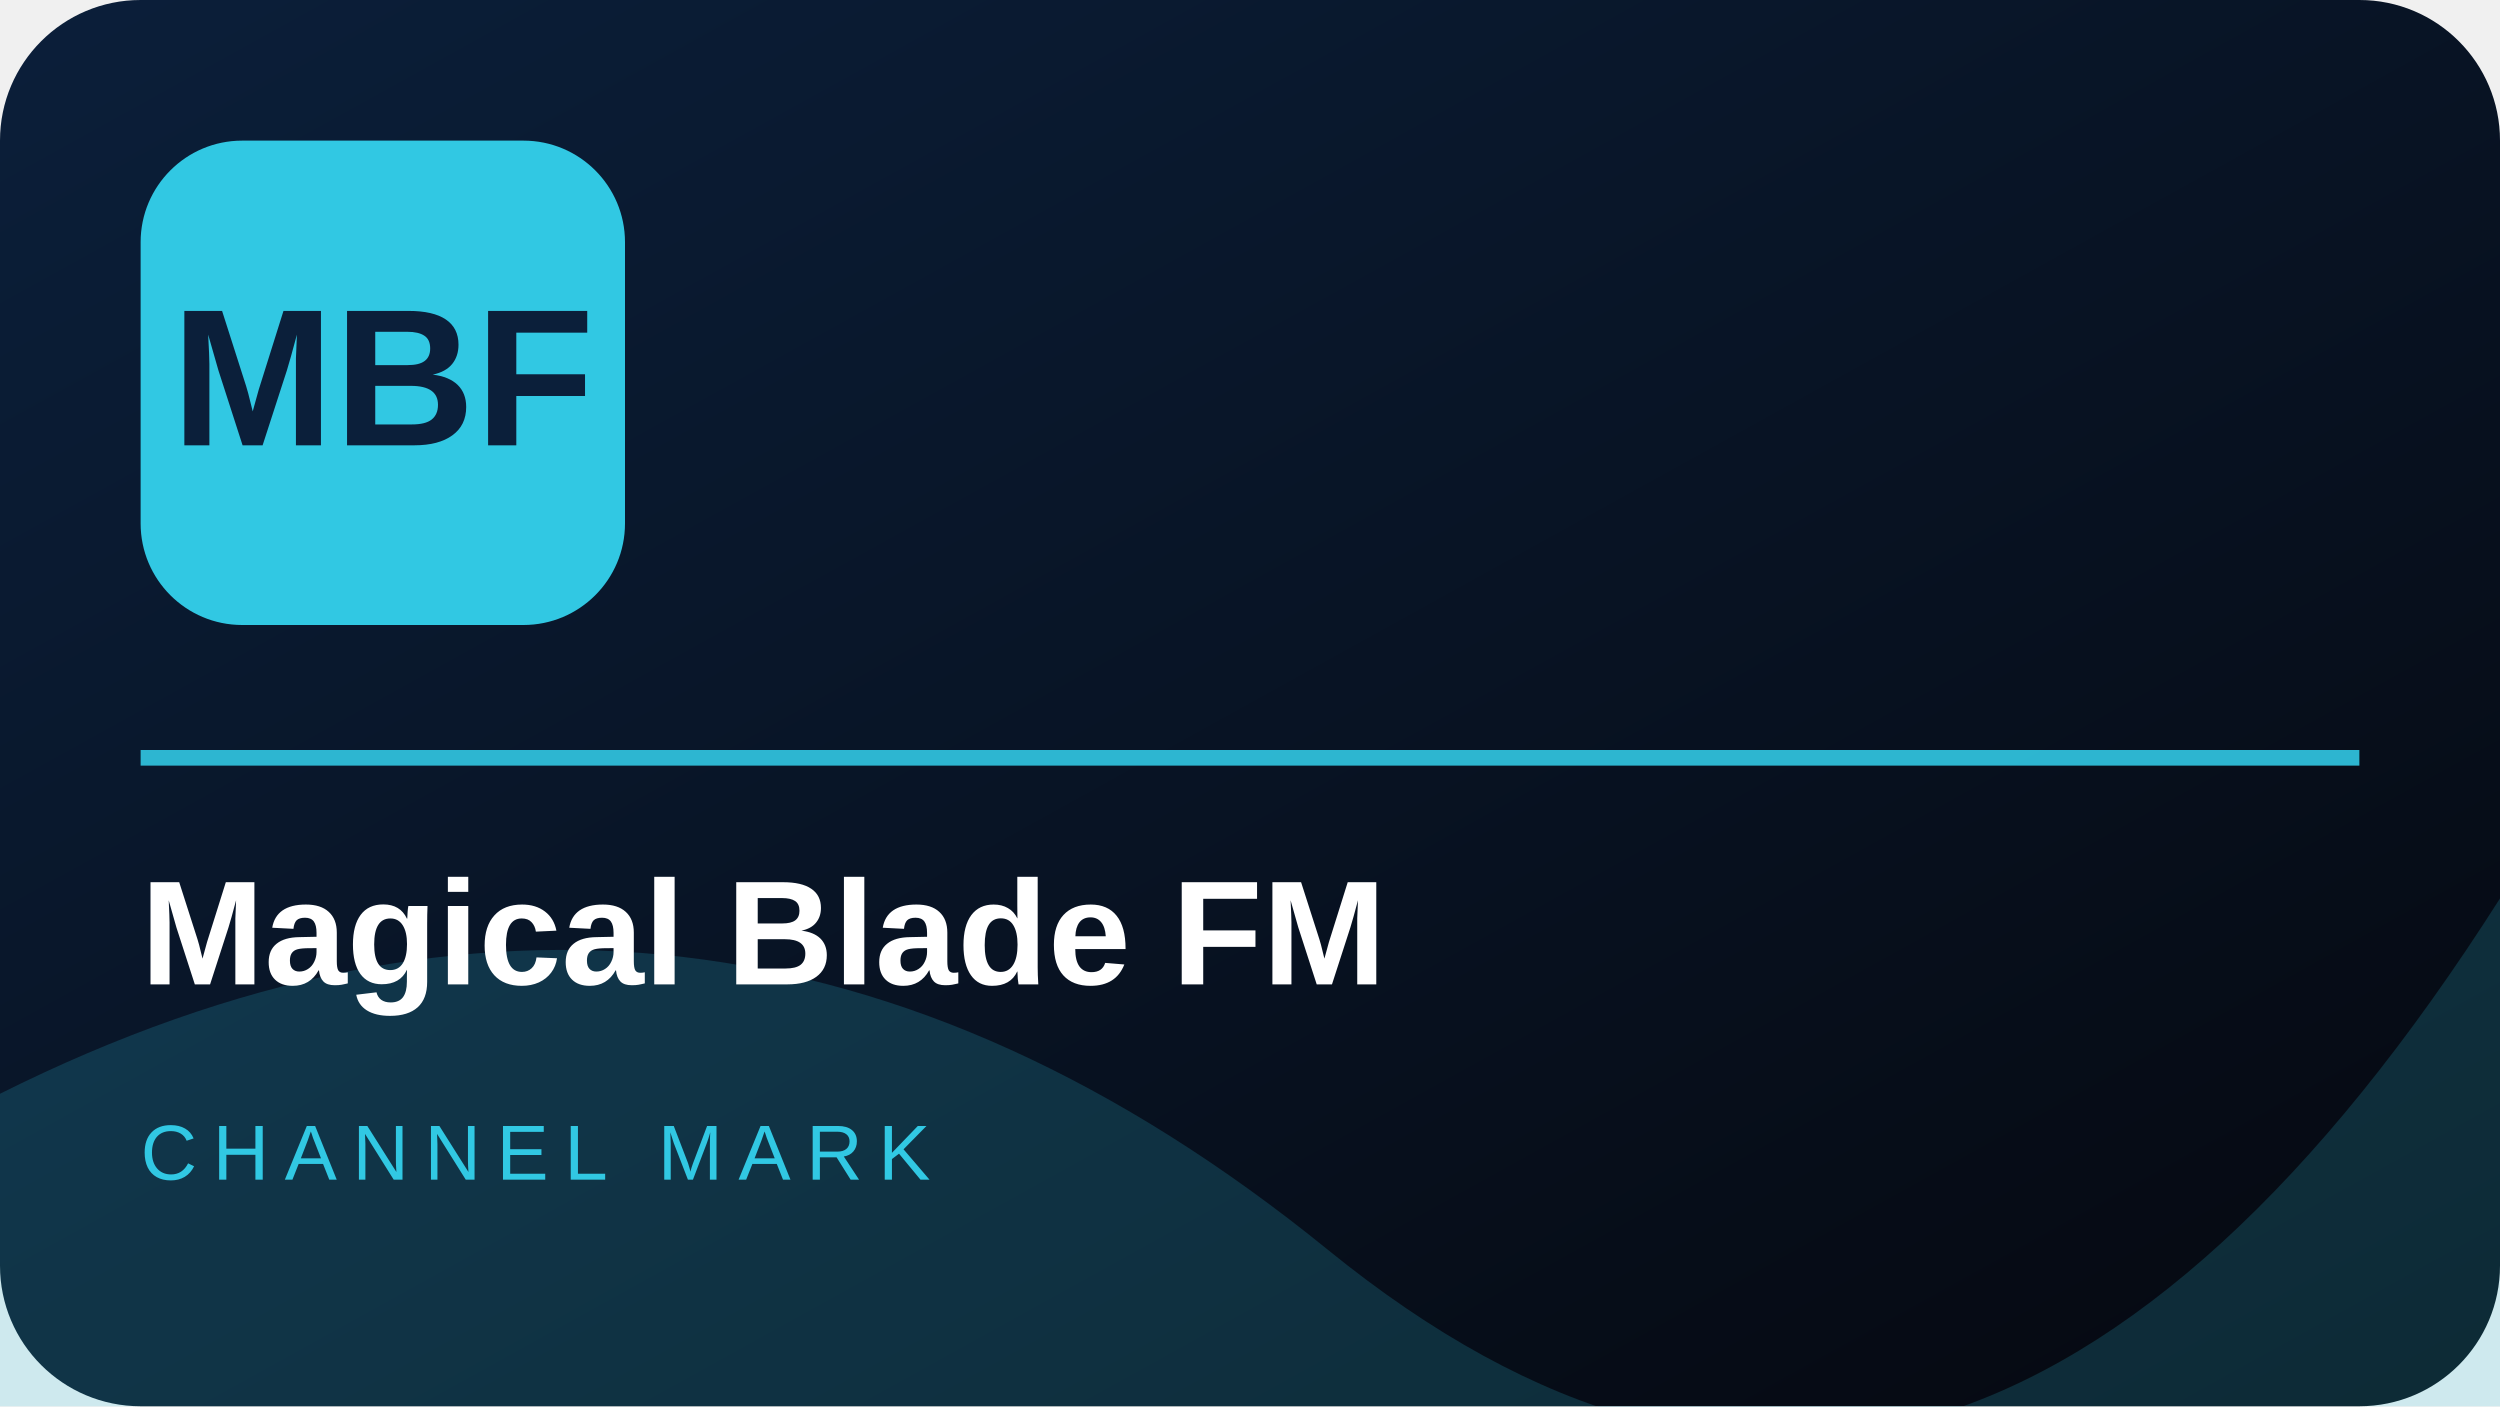
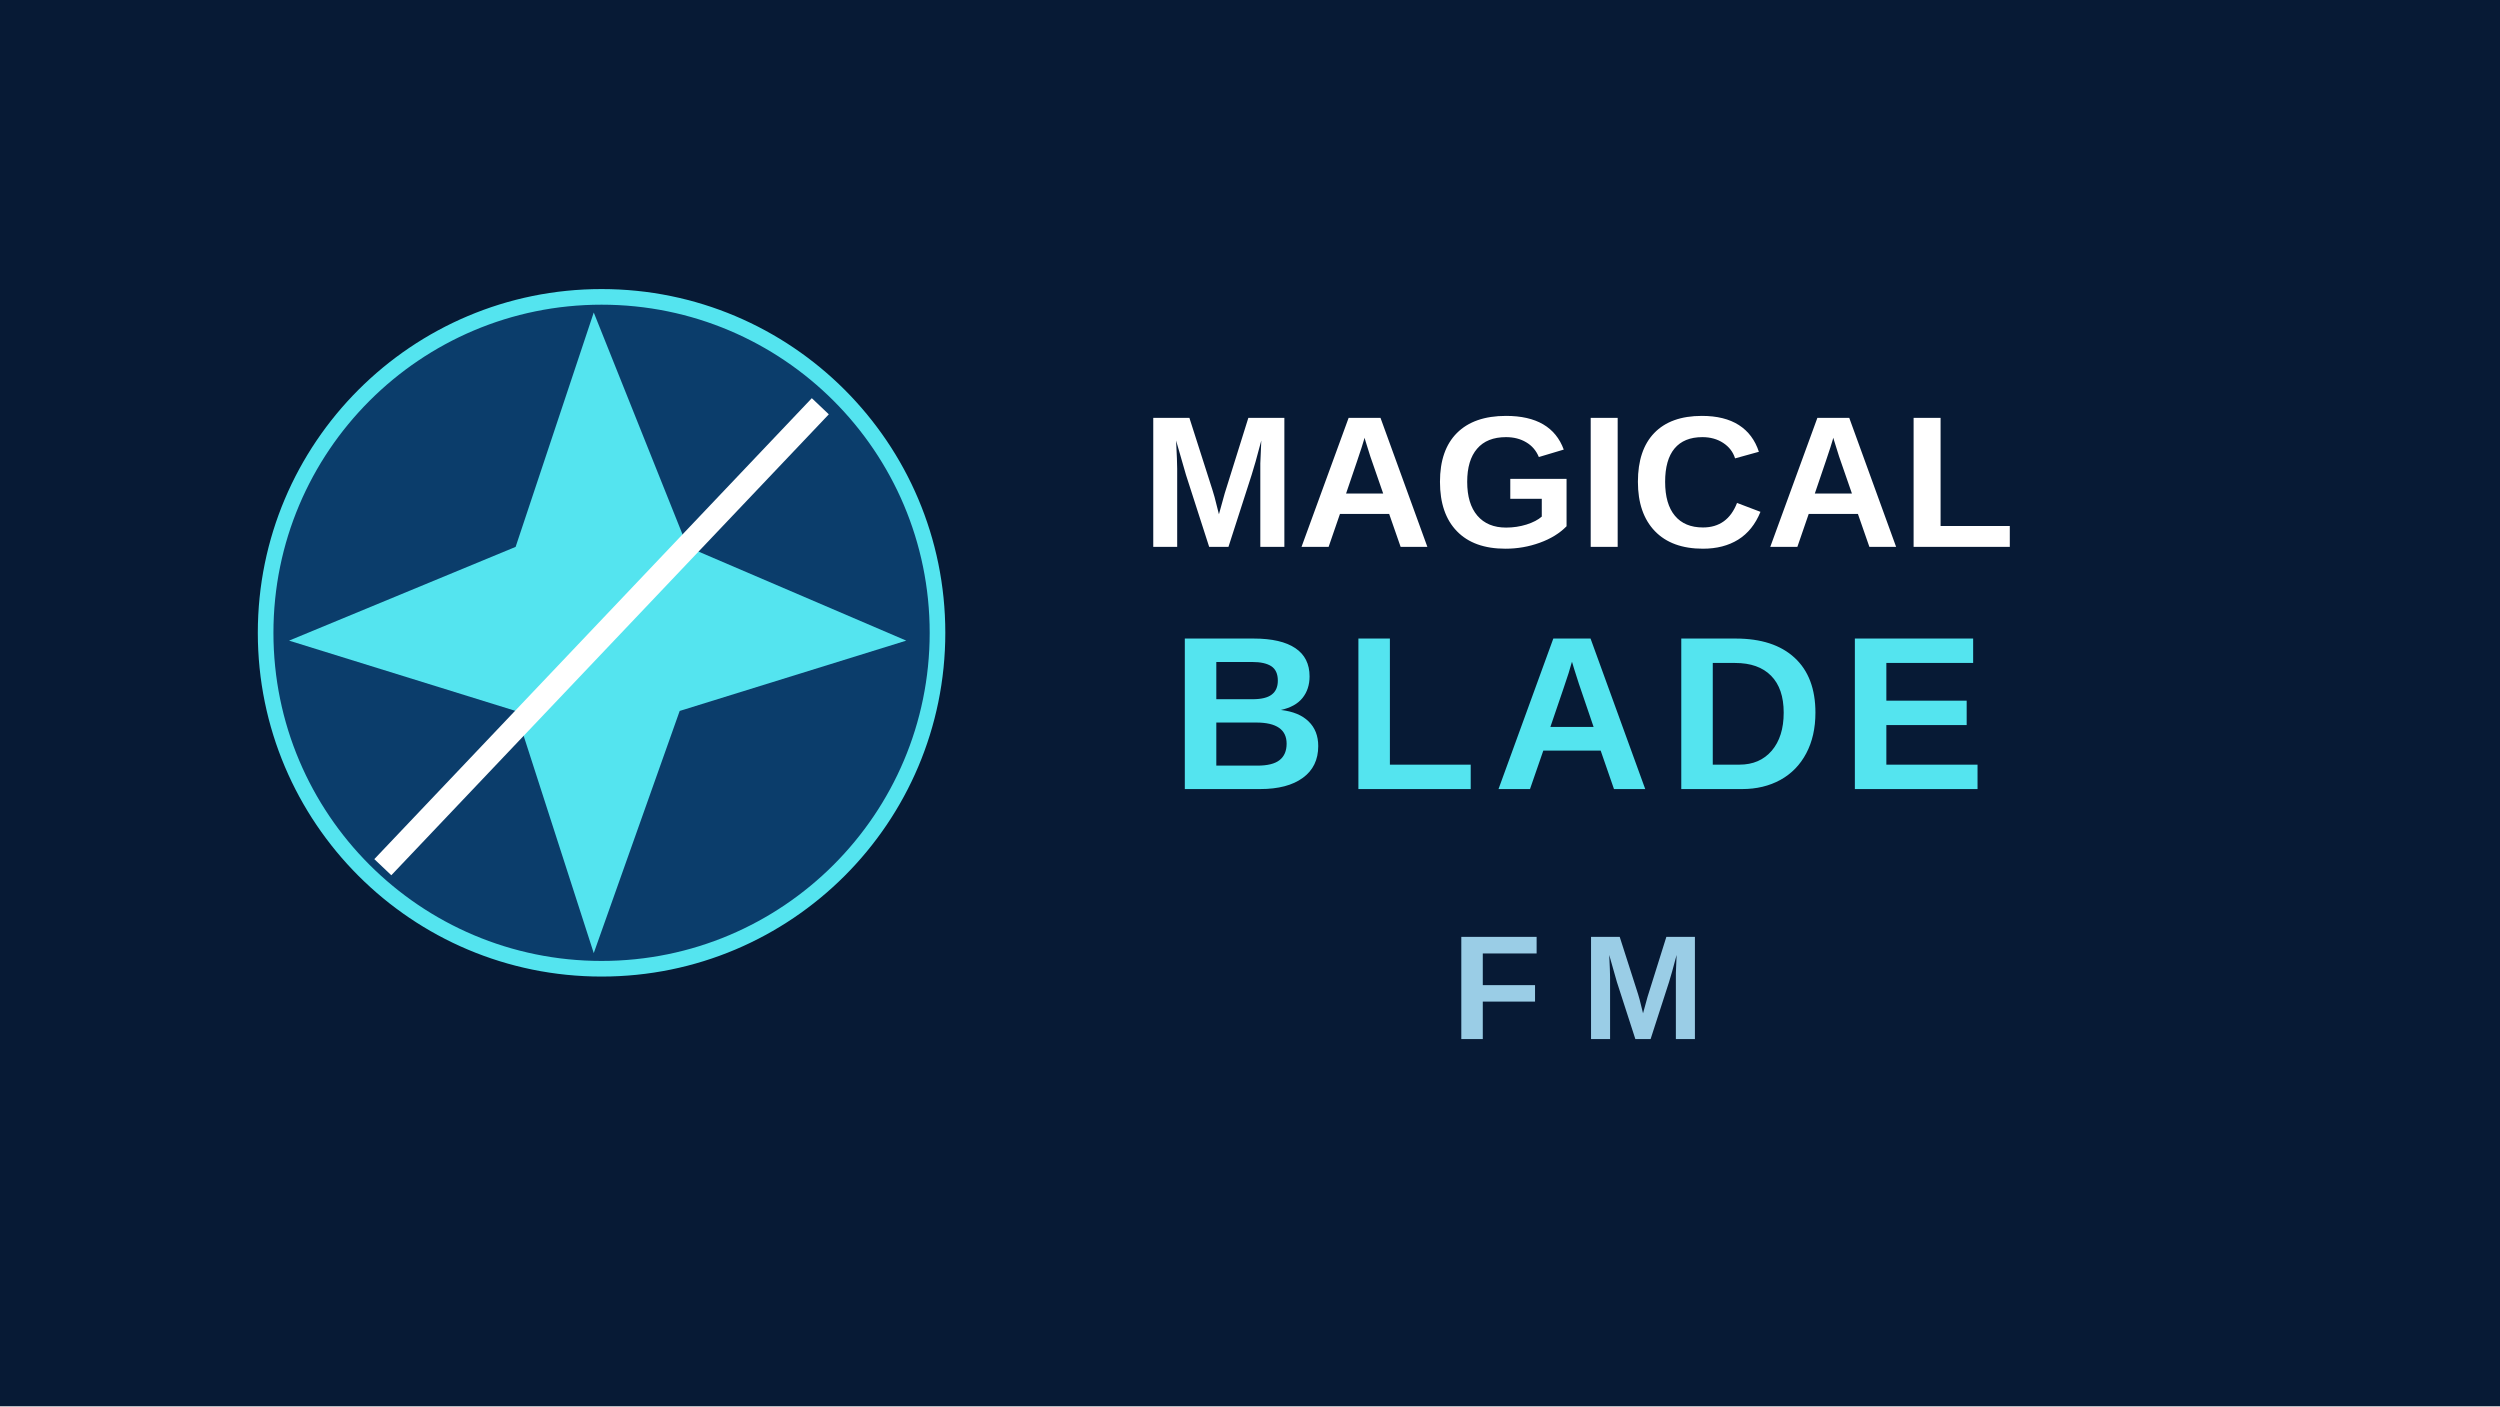
<svg xmlns="http://www.w3.org/2000/svg" width="320" height="180" viewBox="0 0 320 180" role="img" aria-label="Magical Blade FM logo">
-   <defs>
-     <linearGradient id="g" x1="0" y1="0" x2="1" y2="1">
-       <stop offset="0" stop-color="#0b1f3a" />
-       <stop offset="1" stop-color="#05080f" />
-     </linearGradient>
-   </defs>
-   <rect width="320" height="180" rx="18" fill="url(#g)" />
-   <path d="M0 140 Q90 95 170 160 T320 115 V180 H0Z" fill="#31c8e3" opacity=".18" />
-   <rect x="18" y="18" width="62" height="62" rx="13" fill="#31c8e3" />
-   <text x="49" y="57" font-family="Arial,Helvetica,sans-serif" font-size="25" font-weight="800" text-anchor="middle" fill="#0b1f3a">MBF</text>
-   <rect x="18" y="96" width="284" height="2" fill="#31c8e3" opacity=".9" />
-   <text x="18" y="126" font-family="Arial,Helvetica,sans-serif" font-size="19" font-weight="700" fill="#ffffff">Magical Blade FM</text>
-   <text x="18" y="151" font-family="Arial,Helvetica,sans-serif" font-size="10" letter-spacing="2" fill="#31c8e3">CHANNEL MARK</text>
+   <rect width="320" height="180" fill="#071a35" />
+   <circle cx="77" cy="81" r="43" fill="#0b3d6b" stroke="#54e4ef" stroke-width="2" />
+   <path d="M76 40L88 70L116 82L87 91L76 122L66 91L37 82L66 70Z" fill="#54e4ef" />
+   <path d="M49 111L105 52" stroke="#fff" stroke-width="3" />
+   <text x="202" y="70" fill="#fff" font-family="Arial,sans-serif" font-size="24" font-weight="900" text-anchor="middle">MAGICAL</text>
+   <text x="202" y="101" fill="#54e4ef" font-family="Arial,sans-serif" font-size="28" font-weight="900" text-anchor="middle" letter-spacing="2">BLADE</text>
+   <text x="202" y="133" fill="#9acde6" font-family="Arial,sans-serif" font-size="19" font-weight="800" text-anchor="middle" letter-spacing="5">FM</text>
</svg>
